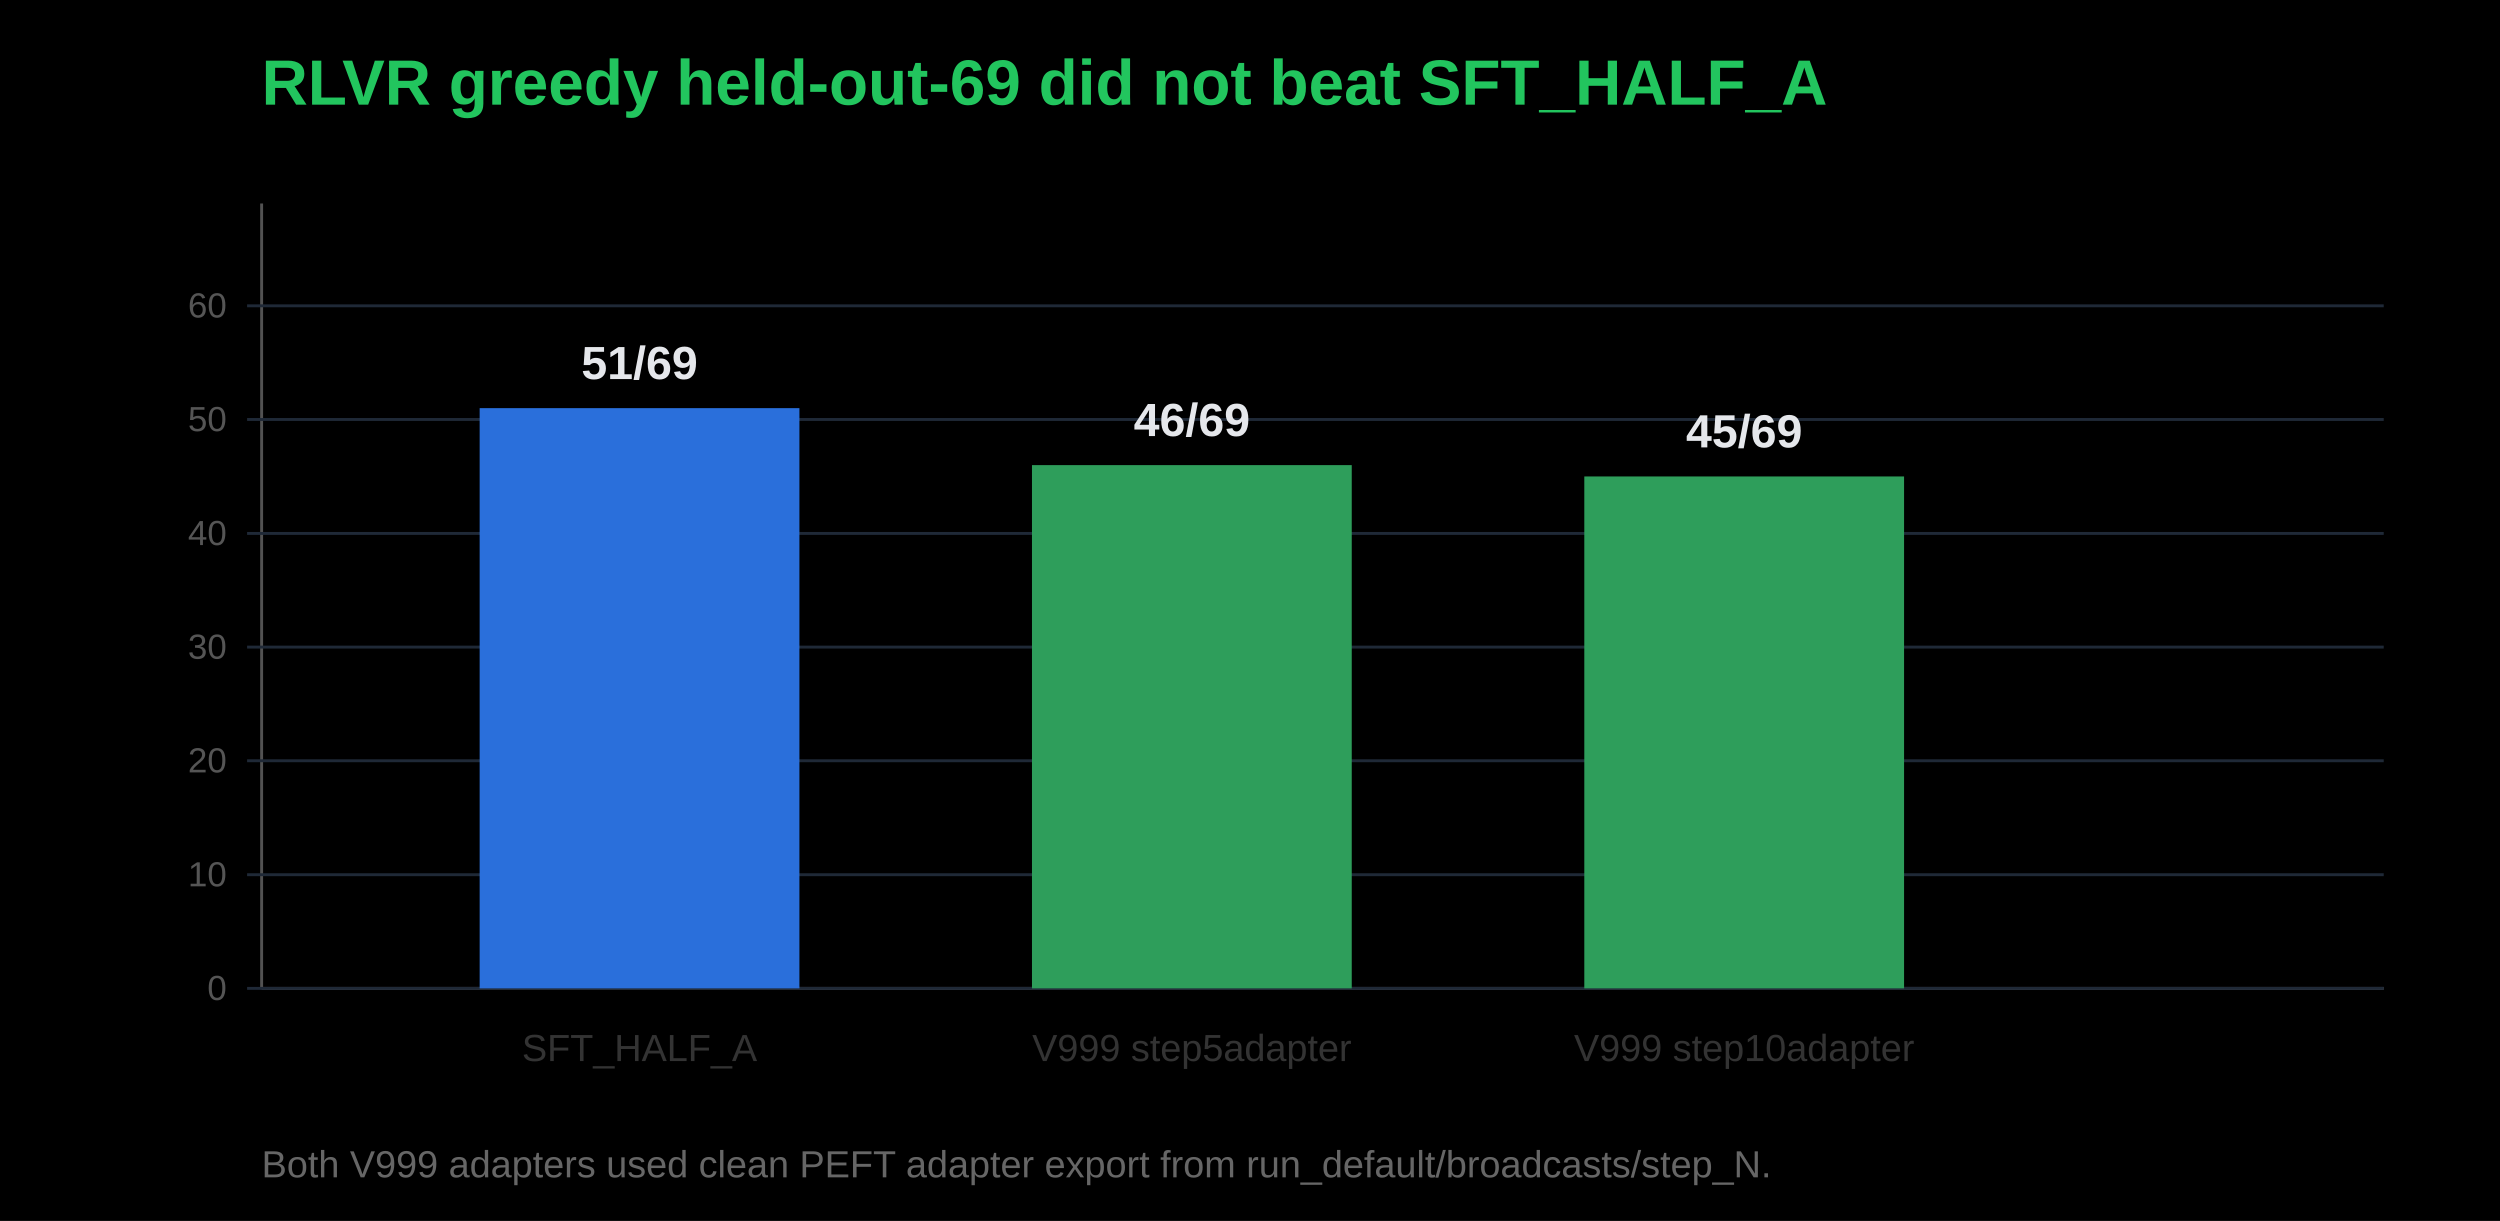
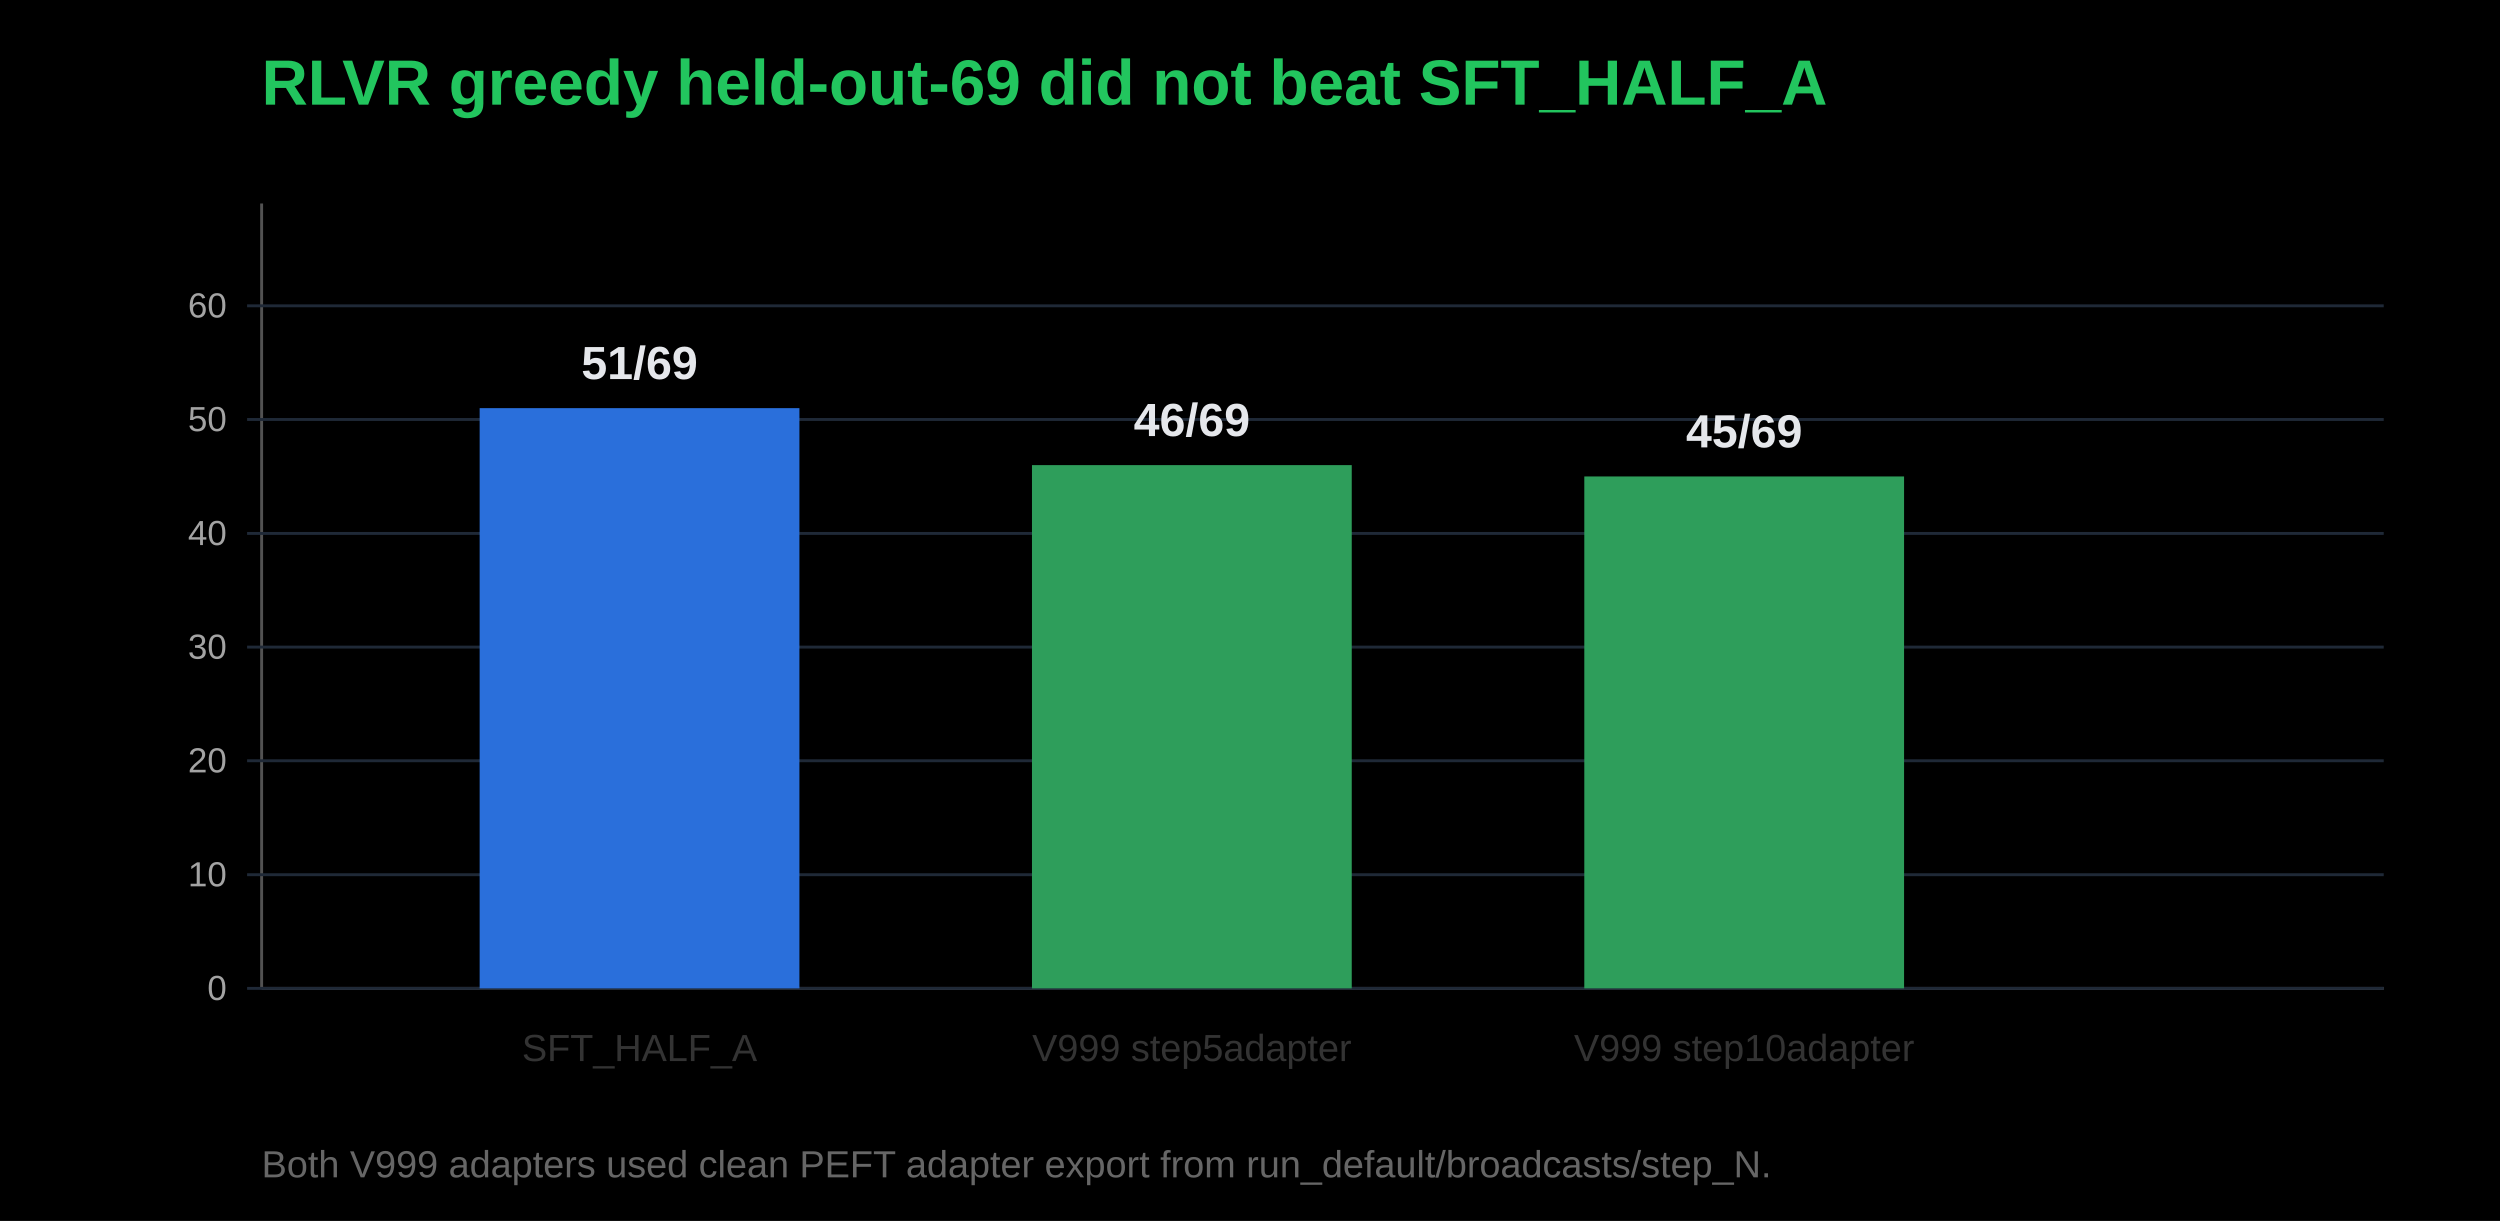
<svg xmlns="http://www.w3.org/2000/svg" width="860" height="420" viewBox="0 0 860 420">
  <rect width="100%" height="100%" fill="#000000" />
  <text x="90" y="36" font-family="Arial, sans-serif" font-size="22" font-weight="700" fill="#22c55e">RLVR greedy held-out-69 did not beat SFT_HALF_A</text>
  <line x1="90" y1="340" x2="820" y2="340" stroke="#525252" />
  <line x1="90" y1="70" x2="90" y2="340" stroke="#525252" />
  <line x1="85" y1="340.0" x2="820" y2="340.0" stroke="#1f2937" />
-   <text x="78" y="344.0" text-anchor="end" font-family="Arial, sans-serif" font-size="12" fill="#555">0</text>
+   <text x="78" y="344.0" text-anchor="end" font-family="Arial, sans-serif" font-size="12" fill="#a3a3a3">0</text>
  <line x1="85" y1="300.9" x2="820" y2="300.9" stroke="#1f2937" />
-   <text x="78" y="304.9" text-anchor="end" font-family="Arial, sans-serif" font-size="12" fill="#555">10</text>
+   <text x="78" y="304.9" text-anchor="end" font-family="Arial, sans-serif" font-size="12" fill="#a3a3a3">10</text>
  <line x1="85" y1="261.7" x2="820" y2="261.7" stroke="#1f2937" />
-   <text x="78" y="265.7" text-anchor="end" font-family="Arial, sans-serif" font-size="12" fill="#555">20</text>
+   <text x="78" y="265.7" text-anchor="end" font-family="Arial, sans-serif" font-size="12" fill="#a3a3a3">20</text>
  <line x1="85" y1="222.6" x2="820" y2="222.6" stroke="#1f2937" />
-   <text x="78" y="226.6" text-anchor="end" font-family="Arial, sans-serif" font-size="12" fill="#555">30</text>
+   <text x="78" y="226.6" text-anchor="end" font-family="Arial, sans-serif" font-size="12" fill="#a3a3a3">30</text>
  <line x1="85" y1="183.5" x2="820" y2="183.5" stroke="#1f2937" />
-   <text x="78" y="187.5" text-anchor="end" font-family="Arial, sans-serif" font-size="12" fill="#555">40</text>
+   <text x="78" y="187.5" text-anchor="end" font-family="Arial, sans-serif" font-size="12" fill="#a3a3a3">40</text>
  <line x1="85" y1="144.3" x2="820" y2="144.3" stroke="#1f2937" />
-   <text x="78" y="148.3" text-anchor="end" font-family="Arial, sans-serif" font-size="12" fill="#555">50</text>
+   <text x="78" y="148.3" text-anchor="end" font-family="Arial, sans-serif" font-size="12" fill="#a3a3a3">50</text>
  <line x1="85" y1="105.2" x2="820" y2="105.2" stroke="#1f2937" />
-   <text x="78" y="109.2" text-anchor="end" font-family="Arial, sans-serif" font-size="12" fill="#555">60</text>
+   <text x="78" y="109.2" text-anchor="end" font-family="Arial, sans-serif" font-size="12" fill="#a3a3a3">60</text>
  <rect x="165" y="140.4" width="110" height="199.6" fill="#2a6fdb" />
  <text x="220.0" y="130.4" text-anchor="middle" font-family="Arial, sans-serif" font-size="16" font-weight="700" fill="#e5e7eb">51/69</text>
  <text x="220.0" y="365" text-anchor="middle" font-family="Arial, sans-serif" font-size="13" fill="#333">SFT_HALF_A</text>
  <rect x="355" y="160.0" width="110" height="180.0" fill="#2e9e5b" />
  <text x="410.0" y="150.0" text-anchor="middle" font-family="Arial, sans-serif" font-size="16" font-weight="700" fill="#e5e7eb">46/69</text>
  <text x="410.0" y="365" text-anchor="middle" font-family="Arial, sans-serif" font-size="13" fill="#333">V999 step5
adapter</text>
  <rect x="545" y="163.9" width="110" height="176.1" fill="#2e9e5b" />
  <text x="600.0" y="153.9" text-anchor="middle" font-family="Arial, sans-serif" font-size="16" font-weight="700" fill="#e5e7eb">45/69</text>
  <text x="600.0" y="365" text-anchor="middle" font-family="Arial, sans-serif" font-size="13" fill="#333">V999 step10
adapter</text>
  <text x="90" y="405" font-family="Arial, sans-serif" font-size="13" fill="#666">Both V999 adapters used clean PEFT adapter export from run_default/broadcasts/step_N.</text>
</svg>
